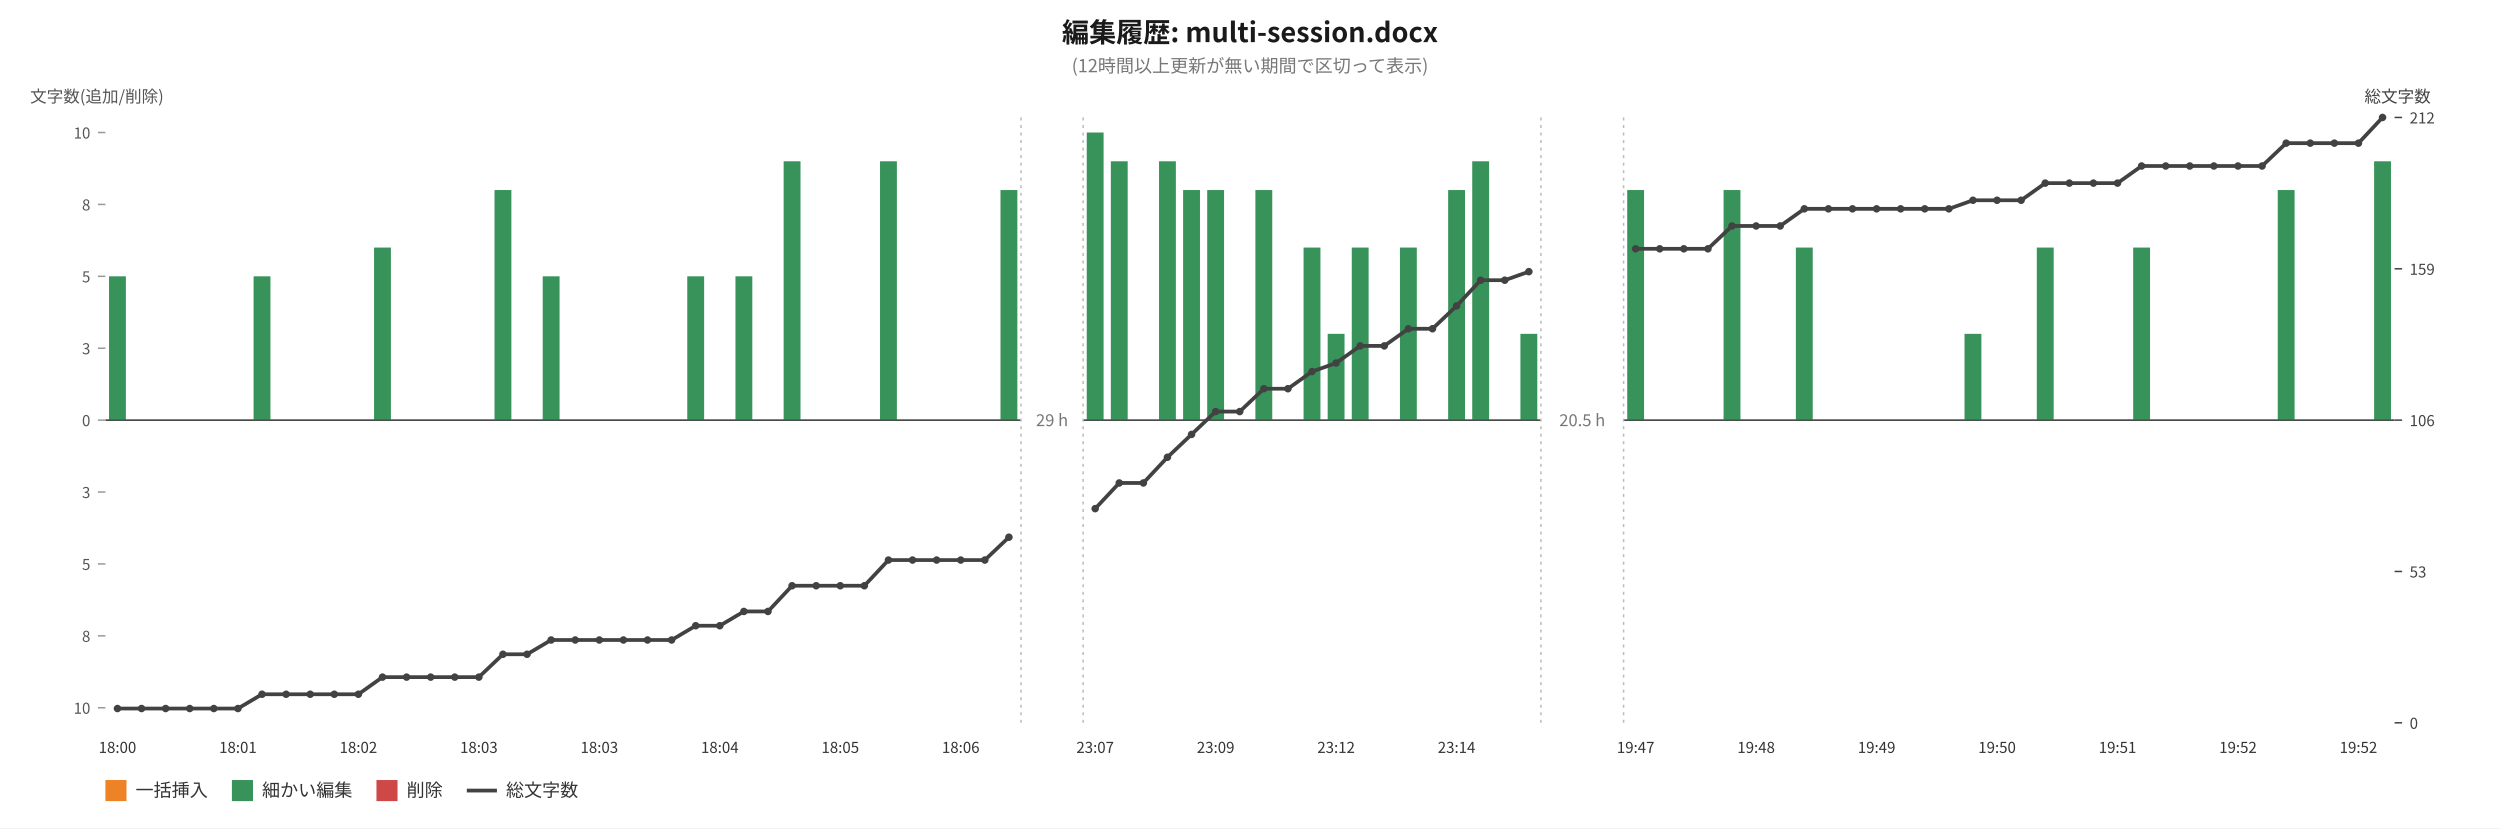
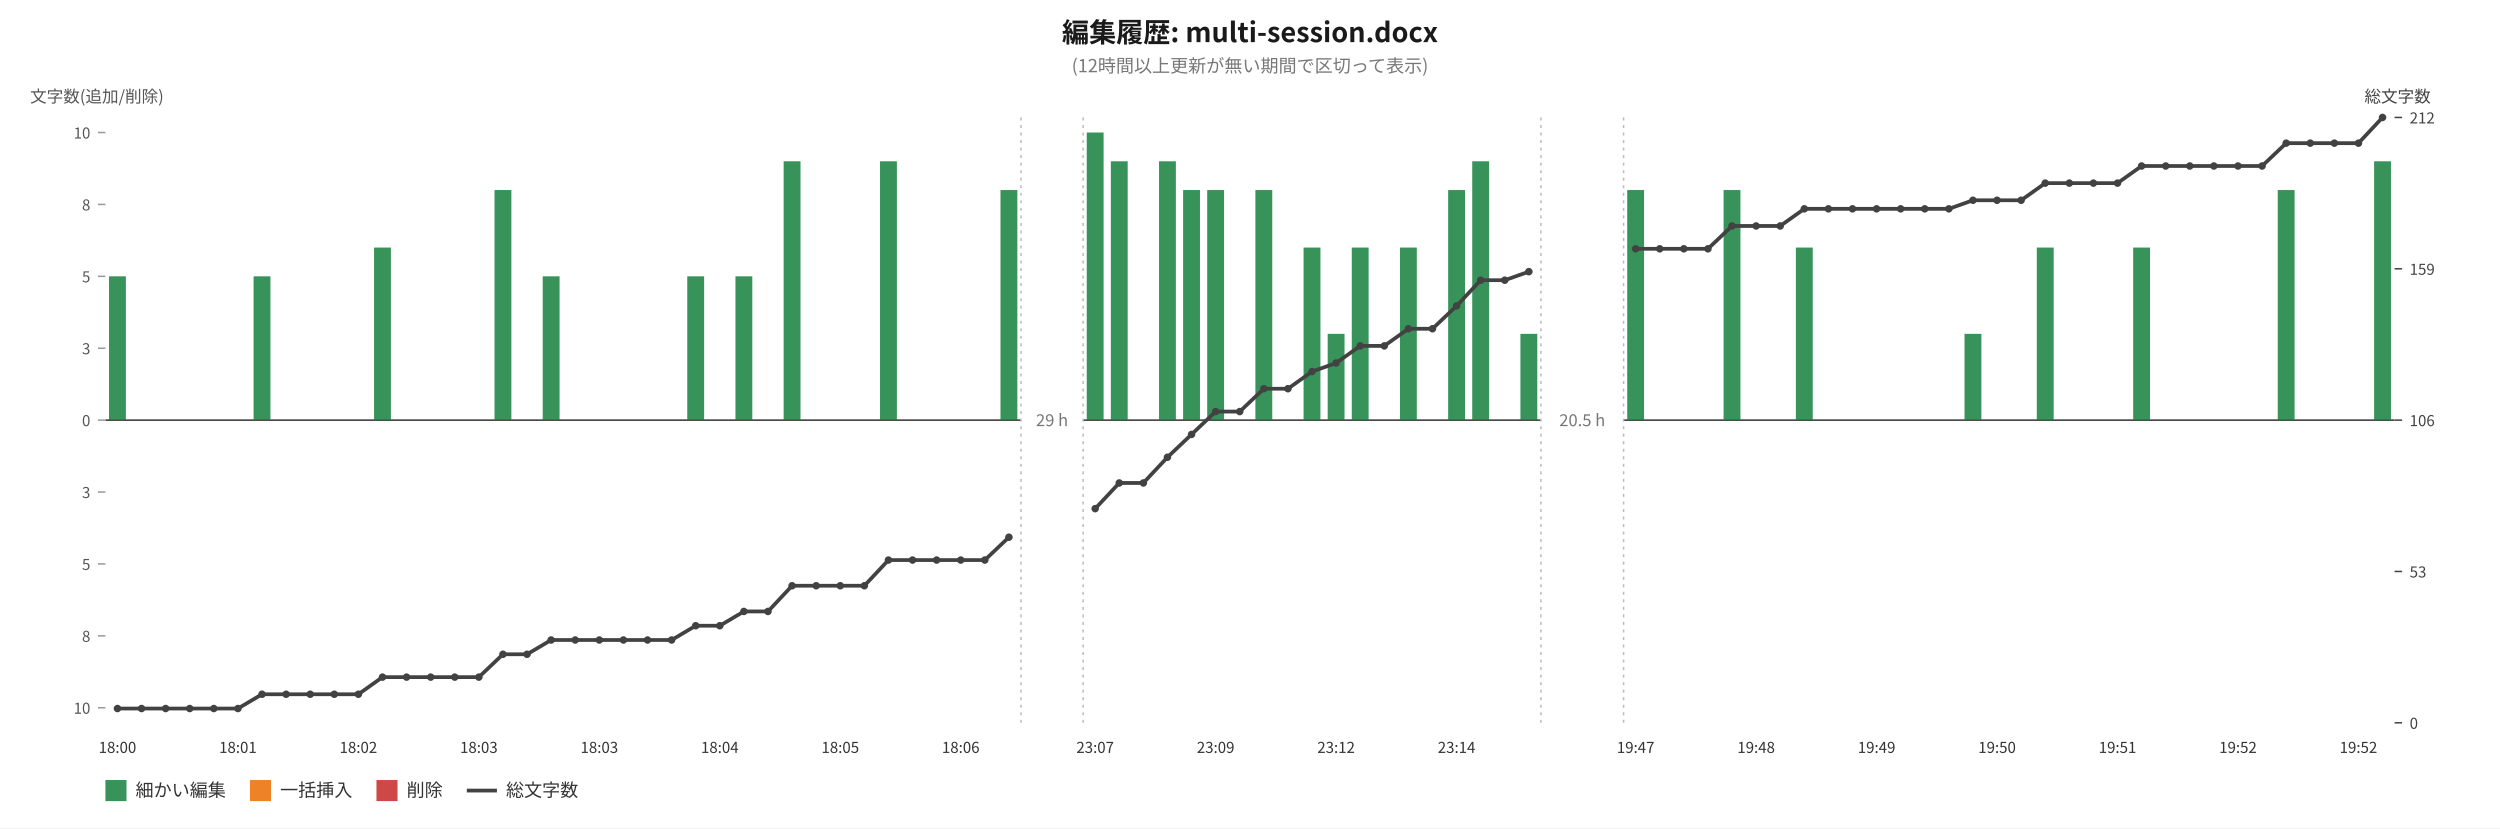
<svg xmlns="http://www.w3.org/2000/svg" width="1660.2" height="550" viewBox="0 0 1660.2 550" font-family="'Noto Sans CJK JP', 'Noto Sans JP', 'Yu Gothic', 'Hiragino Sans', Meiryo, 'MS PGothic', 'Helvetica Neue', Arial, sans-serif">
  <rect width="100%" height="100%" fill="#ffffff" />
  <text x="830.1" y="28" text-anchor="middle" font-size="18" font-weight="bold" fill="#1a1a1a">編集履歴: multi-session.docx</text>
  <text x="830.1" y="48" text-anchor="middle" font-size="12" fill="#777">(12時間以上更新が無い期間で区切って表示)</text>
  <line x1="70.00" y1="279" x2="678.00" y2="279" stroke="#333" stroke-width="1" />
  <line x1="719.28" y1="279" x2="1023.28" y2="279" stroke="#333" stroke-width="1" />
  <line x1="1078.20" y1="279" x2="1590.20" y2="279" stroke="#333" stroke-width="1" />
  <line x1="65" y1="470.00" x2="70" y2="470.00" stroke="#999" />
  <text x="60" y="474.00" font-size="10" fill="#555" text-anchor="end">10</text>
  <line x1="65" y1="422.25" x2="70" y2="422.25" stroke="#999" />
  <text x="60" y="426.25" font-size="10" fill="#555" text-anchor="end">8</text>
  <line x1="65" y1="374.50" x2="70" y2="374.50" stroke="#999" />
  <text x="60" y="378.50" font-size="10" fill="#555" text-anchor="end">5</text>
  <line x1="65" y1="326.75" x2="70" y2="326.75" stroke="#999" />
  <text x="60" y="330.75" font-size="10" fill="#555" text-anchor="end">3</text>
  <line x1="65" y1="279.00" x2="70" y2="279.00" stroke="#999" />
  <text x="60" y="283.00" font-size="10" fill="#555" text-anchor="end">0</text>
  <line x1="65" y1="231.25" x2="70" y2="231.25" stroke="#999" />
  <text x="60" y="235.25" font-size="10" fill="#555" text-anchor="end">3</text>
  <line x1="65" y1="183.50" x2="70" y2="183.50" stroke="#999" />
  <text x="60" y="187.50" font-size="10" fill="#555" text-anchor="end">5</text>
  <line x1="65" y1="135.75" x2="70" y2="135.75" stroke="#999" />
  <text x="60" y="139.75" font-size="10" fill="#555" text-anchor="end">8</text>
  <line x1="65" y1="88.00" x2="70" y2="88.00" stroke="#999" />
  <text x="60" y="92.00" font-size="10" fill="#555" text-anchor="end">10</text>
  <line x1="1590.20" y1="480.00" x2="1595.20" y2="480.00" stroke="#424242" />
  <text x="1600.20" y="484.00" font-size="10" fill="#424242" text-anchor="start">0</text>
  <line x1="1590.20" y1="379.50" x2="1595.20" y2="379.50" stroke="#424242" />
  <text x="1600.20" y="383.50" font-size="10" fill="#424242" text-anchor="start">53</text>
  <line x1="1590.20" y1="279.00" x2="1595.20" y2="279.00" stroke="#424242" />
  <text x="1600.20" y="283.00" font-size="10" fill="#424242" text-anchor="start">106</text>
  <line x1="1590.20" y1="178.50" x2="1595.20" y2="178.50" stroke="#424242" />
  <text x="1600.20" y="182.50" font-size="10" fill="#424242" text-anchor="start">159</text>
  <line x1="1590.20" y1="78.00" x2="1595.20" y2="78.00" stroke="#424242" />
  <text x="1600.20" y="82.00" font-size="10" fill="#424242" text-anchor="start">212</text>
  <line x1="678.00" y1="78" x2="678.00" y2="480.00" stroke="#bbb" stroke-dasharray="2,3" />
  <line x1="719.28" y1="78" x2="719.28" y2="480.00" stroke="#bbb" stroke-dasharray="2,3" />
  <rect x="682.00" y="271.00" width="33.28" height="16" fill="#ffffff" fill-opacity="0.85" />
  <text x="698.64" y="283.00" font-size="11" fill="#777" text-anchor="middle">29 h</text>
  <line x1="1023.28" y1="78" x2="1023.28" y2="480.00" stroke="#bbb" stroke-dasharray="2,3" />
  <line x1="1078.20" y1="78" x2="1078.20" y2="480.00" stroke="#bbb" stroke-dasharray="2,3" />
  <rect x="1027.28" y="271.00" width="46.92" height="16" fill="#ffffff" fill-opacity="0.85" />
  <text x="1050.74" y="283.00" font-size="11" fill="#777" text-anchor="middle">20.5 h</text>
  <g>
    <rect x="72.40" y="183.50" width="11.20" height="95.50" fill="rgb(22,128,61)" fill-opacity="0.85" />
    <rect x="168.40" y="183.50" width="11.20" height="95.50" fill="rgb(22,128,61)" fill-opacity="0.85" />
    <rect x="248.40" y="164.40" width="11.20" height="114.60" fill="rgb(22,128,61)" fill-opacity="0.85" />
    <rect x="328.40" y="126.20" width="11.20" height="152.80" fill="rgb(22,128,61)" fill-opacity="0.85" />
    <rect x="360.40" y="183.50" width="11.20" height="95.50" fill="rgb(22,128,61)" fill-opacity="0.85" />
    <rect x="456.40" y="183.50" width="11.20" height="95.50" fill="rgb(22,128,61)" fill-opacity="0.85" />
    <rect x="488.40" y="183.50" width="11.20" height="95.50" fill="rgb(22,128,61)" fill-opacity="0.85" />
    <rect x="520.40" y="107.10" width="11.20" height="171.90" fill="rgb(22,128,61)" fill-opacity="0.85" />
    <rect x="584.40" y="107.10" width="11.20" height="171.90" fill="rgb(22,128,61)" fill-opacity="0.85" />
    <rect x="664.40" y="126.20" width="11.20" height="152.80" fill="rgb(22,128,61)" fill-opacity="0.85" />
  </g>
  <polyline points="78.00,470.52 94.00,470.52 110.00,470.52 126.00,470.52 142.00,470.52 158.00,470.52 174.00,461.04 190.00,461.04 206.00,461.04 222.00,461.04 238.00,461.04 254.00,449.66 270.00,449.66 286.00,449.66 302.00,449.66 318.00,449.66 334.00,434.49 350.00,434.49 366.00,425.01 382.00,425.01 398.00,425.01 414.00,425.01 430.00,425.01 446.00,425.01 462.00,415.53 478.00,415.53 494.00,406.05 510.00,406.05 526.00,388.98 542.00,388.98 558.00,388.98 574.00,388.98 590.00,371.92 606.00,371.92 622.00,371.92 638.00,371.92 654.00,371.92 670.00,356.75" fill="none" stroke="#424242" stroke-width="2.5" />
  <g fill="#424242">
    <circle cx="78.00" cy="470.52" r="2.5" />
    <circle cx="94.00" cy="470.52" r="2.5" />
    <circle cx="110.00" cy="470.52" r="2.5" />
    <circle cx="126.00" cy="470.52" r="2.5" />
    <circle cx="142.00" cy="470.52" r="2.5" />
    <circle cx="158.00" cy="470.52" r="2.5" />
    <circle cx="174.00" cy="461.04" r="2.5" />
    <circle cx="190.00" cy="461.04" r="2.5" />
    <circle cx="206.00" cy="461.04" r="2.5" />
    <circle cx="222.00" cy="461.04" r="2.5" />
    <circle cx="238.00" cy="461.04" r="2.5" />
    <circle cx="254.00" cy="449.66" r="2.5" />
    <circle cx="270.00" cy="449.66" r="2.5" />
    <circle cx="286.00" cy="449.66" r="2.5" />
    <circle cx="302.00" cy="449.66" r="2.5" />
    <circle cx="318.00" cy="449.66" r="2.5" />
    <circle cx="334.00" cy="434.49" r="2.5" />
    <circle cx="350.00" cy="434.49" r="2.5" />
    <circle cx="366.00" cy="425.01" r="2.5" />
    <circle cx="382.00" cy="425.01" r="2.5" />
    <circle cx="398.00" cy="425.01" r="2.5" />
    <circle cx="414.00" cy="425.01" r="2.5" />
    <circle cx="430.00" cy="425.01" r="2.5" />
    <circle cx="446.00" cy="425.01" r="2.5" />
    <circle cx="462.00" cy="415.53" r="2.5" />
    <circle cx="478.00" cy="415.53" r="2.5" />
    <circle cx="494.00" cy="406.05" r="2.5" />
    <circle cx="510.00" cy="406.05" r="2.5" />
    <circle cx="526.00" cy="388.98" r="2.5" />
    <circle cx="542.00" cy="388.98" r="2.5" />
    <circle cx="558.00" cy="388.98" r="2.5" />
    <circle cx="574.00" cy="388.98" r="2.5" />
    <circle cx="590.00" cy="371.92" r="2.5" />
    <circle cx="606.00" cy="371.92" r="2.5" />
    <circle cx="622.00" cy="371.92" r="2.5" />
    <circle cx="638.00" cy="371.92" r="2.5" />
    <circle cx="654.00" cy="371.92" r="2.5" />
    <circle cx="670.00" cy="356.75" r="2.5" />
  </g>
  <text x="78.00" y="500.00" font-size="10" fill="#333" text-anchor="middle">18:00</text>
  <text x="158.00" y="500.00" font-size="10" fill="#333" text-anchor="middle">18:01</text>
  <text x="238.00" y="500.00" font-size="10" fill="#333" text-anchor="middle">18:02</text>
  <text x="318.00" y="500.00" font-size="10" fill="#333" text-anchor="middle">18:03</text>
  <text x="398.00" y="500.00" font-size="10" fill="#333" text-anchor="middle">18:03</text>
  <text x="478.00" y="500.00" font-size="10" fill="#333" text-anchor="middle">18:04</text>
  <text x="558.00" y="500.00" font-size="10" fill="#333" text-anchor="middle">18:05</text>
  <text x="638.00" y="500.00" font-size="10" fill="#333" text-anchor="middle">18:06</text>
  <g>
    <rect x="721.68" y="88.00" width="11.20" height="191.00" fill="rgb(22,128,61)" fill-opacity="0.85" />
    <rect x="737.68" y="107.10" width="11.20" height="171.90" fill="rgb(22,128,61)" fill-opacity="0.85" />
    <rect x="769.68" y="107.10" width="11.20" height="171.90" fill="rgb(22,128,61)" fill-opacity="0.85" />
    <rect x="785.68" y="126.20" width="11.20" height="152.80" fill="rgb(22,128,61)" fill-opacity="0.85" />
    <rect x="801.68" y="126.20" width="11.20" height="152.80" fill="rgb(22,128,61)" fill-opacity="0.85" />
    <rect x="833.68" y="126.20" width="11.20" height="152.80" fill="rgb(22,128,61)" fill-opacity="0.85" />
    <rect x="865.68" y="164.40" width="11.20" height="114.60" fill="rgb(22,128,61)" fill-opacity="0.85" />
    <rect x="881.68" y="221.70" width="11.20" height="57.30" fill="rgb(22,128,61)" fill-opacity="0.85" />
    <rect x="897.68" y="164.40" width="11.20" height="114.60" fill="rgb(22,128,61)" fill-opacity="0.85" />
    <rect x="929.68" y="164.40" width="11.20" height="114.60" fill="rgb(22,128,61)" fill-opacity="0.85" />
    <rect x="961.68" y="126.20" width="11.20" height="152.80" fill="rgb(22,128,61)" fill-opacity="0.85" />
    <rect x="977.68" y="107.10" width="11.20" height="171.90" fill="rgb(22,128,61)" fill-opacity="0.85" />
    <rect x="1009.68" y="221.70" width="11.20" height="57.30" fill="rgb(22,128,61)" fill-opacity="0.85" />
  </g>
  <polyline points="727.28,337.78 743.28,320.72 759.28,320.72 775.28,303.65 791.28,288.48 807.28,273.31 823.28,273.31 839.28,258.14 855.28,258.14 871.28,246.76 887.28,241.08 903.28,229.70 919.28,229.70 935.28,218.32 951.28,218.32 967.28,203.15 983.28,186.08 999.28,186.08 1015.28,180.40" fill="none" stroke="#424242" stroke-width="2.5" />
  <g fill="#424242">
    <circle cx="727.28" cy="337.78" r="2.5" />
    <circle cx="743.28" cy="320.72" r="2.5" />
    <circle cx="759.28" cy="320.72" r="2.5" />
    <circle cx="775.28" cy="303.65" r="2.5" />
    <circle cx="791.28" cy="288.48" r="2.5" />
    <circle cx="807.28" cy="273.31" r="2.5" />
    <circle cx="823.28" cy="273.31" r="2.5" />
    <circle cx="839.28" cy="258.14" r="2.5" />
    <circle cx="855.28" cy="258.14" r="2.5" />
    <circle cx="871.28" cy="246.76" r="2.5" />
    <circle cx="887.28" cy="241.08" r="2.5" />
    <circle cx="903.28" cy="229.70" r="2.5" />
    <circle cx="919.28" cy="229.70" r="2.5" />
    <circle cx="935.28" cy="218.32" r="2.5" />
    <circle cx="951.28" cy="218.32" r="2.5" />
    <circle cx="967.28" cy="203.15" r="2.5" />
    <circle cx="983.28" cy="186.08" r="2.5" />
    <circle cx="999.28" cy="186.08" r="2.5" />
    <circle cx="1015.28" cy="180.40" r="2.5" />
  </g>
  <text x="727.28" y="500.00" font-size="10" fill="#333" text-anchor="middle">23:07</text>
  <text x="807.28" y="500.00" font-size="10" fill="#333" text-anchor="middle">23:09</text>
  <text x="887.28" y="500.00" font-size="10" fill="#333" text-anchor="middle">23:12</text>
  <text x="967.28" y="500.00" font-size="10" fill="#333" text-anchor="middle">23:14</text>
  <g>
    <rect x="1080.60" y="126.20" width="11.20" height="152.80" fill="rgb(22,128,61)" fill-opacity="0.85" />
    <rect x="1144.60" y="126.20" width="11.20" height="152.80" fill="rgb(22,128,61)" fill-opacity="0.85" />
    <rect x="1192.60" y="164.40" width="11.20" height="114.60" fill="rgb(22,128,61)" fill-opacity="0.85" />
    <rect x="1304.60" y="221.70" width="11.20" height="57.30" fill="rgb(22,128,61)" fill-opacity="0.85" />
    <rect x="1352.60" y="164.40" width="11.20" height="114.60" fill="rgb(22,128,61)" fill-opacity="0.85" />
    <rect x="1416.60" y="164.40" width="11.20" height="114.60" fill="rgb(22,128,61)" fill-opacity="0.85" />
    <rect x="1512.60" y="126.20" width="11.20" height="152.80" fill="rgb(22,128,61)" fill-opacity="0.85" />
    <rect x="1576.60" y="107.10" width="11.20" height="171.90" fill="rgb(22,128,61)" fill-opacity="0.85" />
  </g>
  <polyline points="1086.20,165.23 1102.20,165.23 1118.20,165.23 1134.20,165.23 1150.20,150.06 1166.20,150.06 1182.20,150.06 1198.20,138.68 1214.20,138.68 1230.20,138.68 1246.20,138.68 1262.20,138.68 1278.20,138.68 1294.20,138.68 1310.20,132.99 1326.20,132.99 1342.20,132.99 1358.20,121.61 1374.20,121.61 1390.20,121.61 1406.20,121.61 1422.20,110.24 1438.20,110.24 1454.20,110.24 1470.20,110.24 1486.20,110.24 1502.20,110.24 1518.20,95.07 1534.20,95.07 1550.20,95.07 1566.20,95.07 1582.20,78.00" fill="none" stroke="#424242" stroke-width="2.5" />
  <g fill="#424242">
    <circle cx="1086.20" cy="165.23" r="2.5" />
    <circle cx="1102.20" cy="165.23" r="2.5" />
    <circle cx="1118.20" cy="165.23" r="2.5" />
    <circle cx="1134.20" cy="165.23" r="2.5" />
    <circle cx="1150.20" cy="150.06" r="2.5" />
    <circle cx="1166.20" cy="150.06" r="2.5" />
    <circle cx="1182.20" cy="150.06" r="2.5" />
    <circle cx="1198.20" cy="138.68" r="2.5" />
    <circle cx="1214.20" cy="138.68" r="2.5" />
    <circle cx="1230.20" cy="138.68" r="2.5" />
    <circle cx="1246.20" cy="138.68" r="2.5" />
    <circle cx="1262.20" cy="138.68" r="2.5" />
    <circle cx="1278.20" cy="138.68" r="2.5" />
    <circle cx="1294.20" cy="138.68" r="2.5" />
    <circle cx="1310.20" cy="132.99" r="2.5" />
    <circle cx="1326.20" cy="132.99" r="2.5" />
    <circle cx="1342.20" cy="132.99" r="2.5" />
    <circle cx="1358.20" cy="121.61" r="2.5" />
    <circle cx="1374.20" cy="121.61" r="2.5" />
    <circle cx="1390.20" cy="121.61" r="2.5" />
    <circle cx="1406.20" cy="121.61" r="2.5" />
    <circle cx="1422.20" cy="110.24" r="2.5" />
    <circle cx="1438.20" cy="110.24" r="2.5" />
    <circle cx="1454.20" cy="110.24" r="2.5" />
    <circle cx="1470.20" cy="110.24" r="2.5" />
    <circle cx="1486.20" cy="110.24" r="2.5" />
    <circle cx="1502.20" cy="110.24" r="2.5" />
    <circle cx="1518.20" cy="95.07" r="2.5" />
    <circle cx="1534.20" cy="95.07" r="2.5" />
    <circle cx="1550.20" cy="95.07" r="2.5" />
    <circle cx="1566.20" cy="95.07" r="2.5" />
    <circle cx="1582.20" cy="78.00" r="2.5" />
  </g>
  <text x="1086.20" y="500.00" font-size="10" fill="#333" text-anchor="middle">19:47</text>
  <text x="1166.20" y="500.00" font-size="10" fill="#333" text-anchor="middle">19:48</text>
  <text x="1246.20" y="500.00" font-size="10" fill="#333" text-anchor="middle">19:49</text>
  <text x="1326.20" y="500.00" font-size="10" fill="#333" text-anchor="middle">19:50</text>
  <text x="1406.20" y="500.00" font-size="10" fill="#333" text-anchor="middle">19:51</text>
  <text x="1486.20" y="500.00" font-size="10" fill="#333" text-anchor="middle">19:52</text>
  <text x="1566.20" y="500.00" font-size="10" fill="#333" text-anchor="middle">19:52</text>
  <text x="20" y="68" font-size="11" fill="#555">文字数(追加/削除)</text>
  <text x="1570.2" y="68" font-size="11" fill="#424242">総文字数</text>
  <g transform="translate(70, 528)">
-     <rect x="0" y="-10" width="14" height="14" fill="rgb(234,108,0)" fill-opacity="0.85" />
-     <text x="20" y="1" font-size="12" fill="#333">一括挿入</text>
-     <rect x="84" y="-10" width="14" height="14" fill="rgb(22,128,61)" fill-opacity="0.85" />
-     <text x="104" y="1" font-size="12" fill="#333">細かい編集</text>
+     <rect x="0" y="-10" width="14" height="14" fill="rgb(22,128,61)" fill-opacity="0.85" />
+     <text x="20" y="1" font-size="12" fill="#333">細かい編集</text>
+     <rect x="96" y="-10" width="14" height="14" fill="rgb(234,108,0)" fill-opacity="0.85" />
+     <text x="116" y="1" font-size="12" fill="#333">一括挿入</text>
    <rect x="180" y="-10" width="14" height="14" fill="rgb(198,40,40)" fill-opacity="0.85" />
    <text x="200" y="1" font-size="12" fill="#333">削除</text>
    <line x1="240" y1="-3" x2="260" y2="-3" stroke="#424242" stroke-width="2.5" />
    <text x="266" y="1" font-size="12" fill="#333">総文字数</text>
  </g>
</svg>
